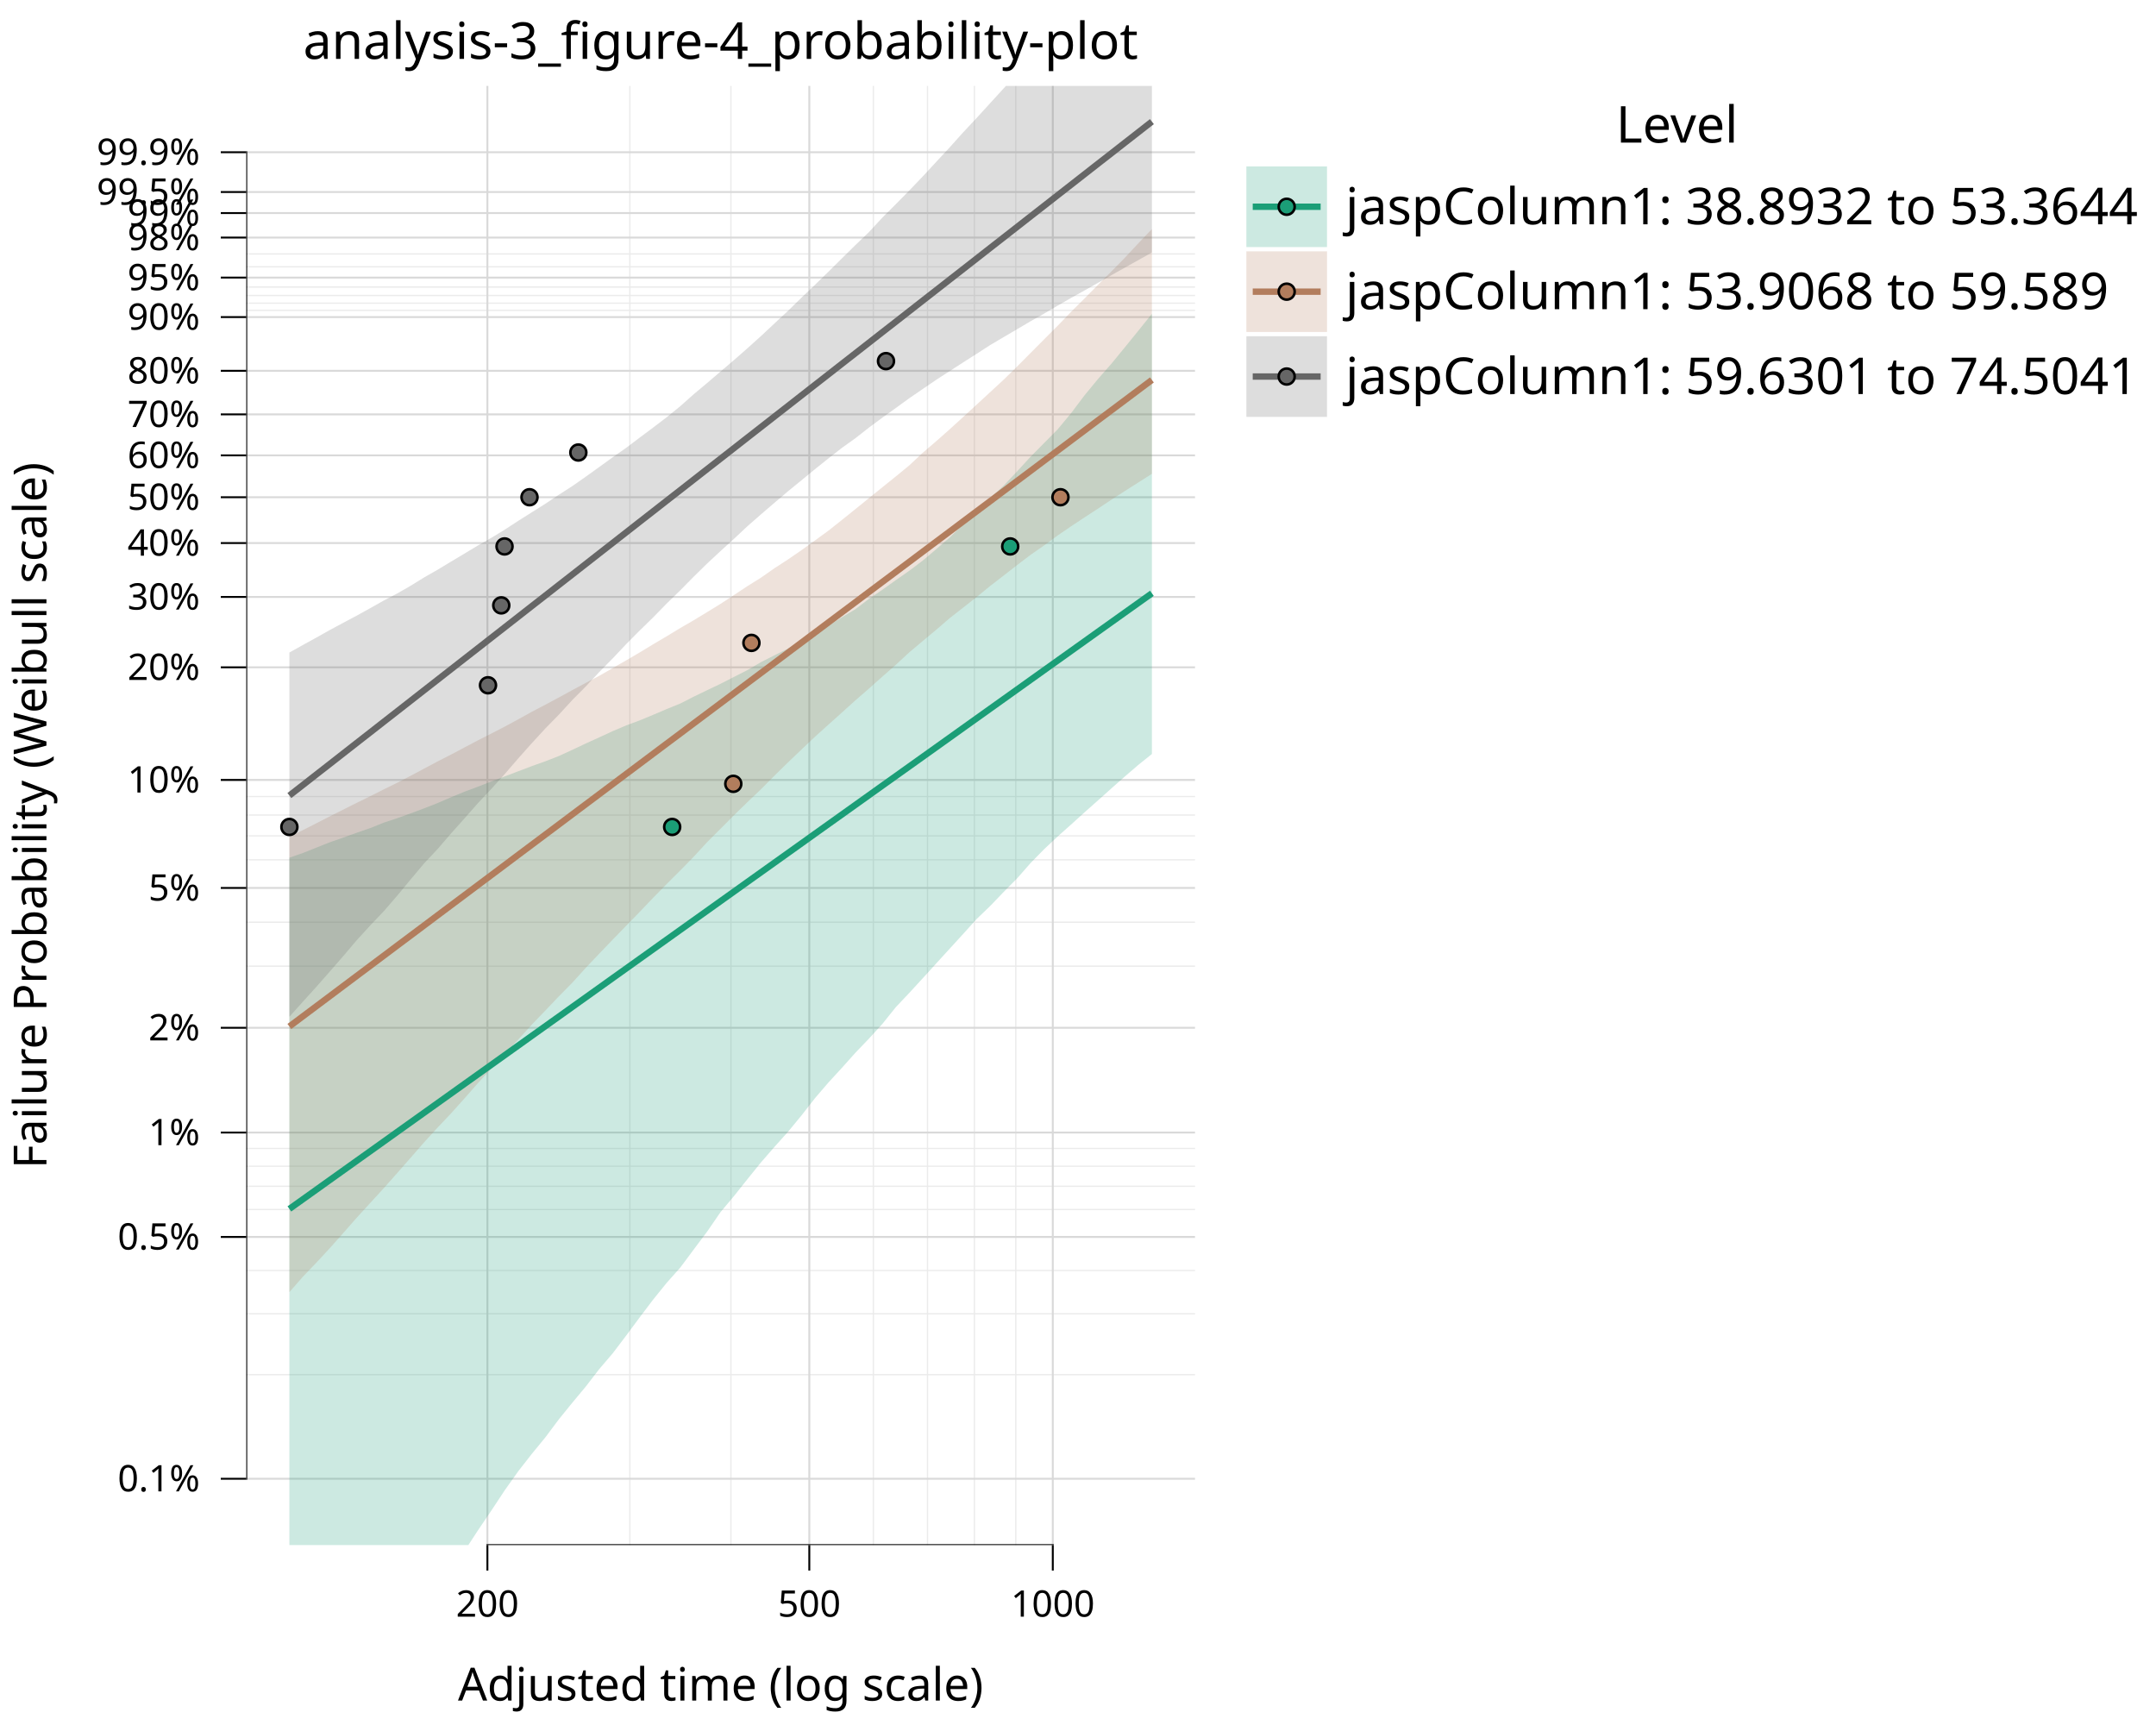
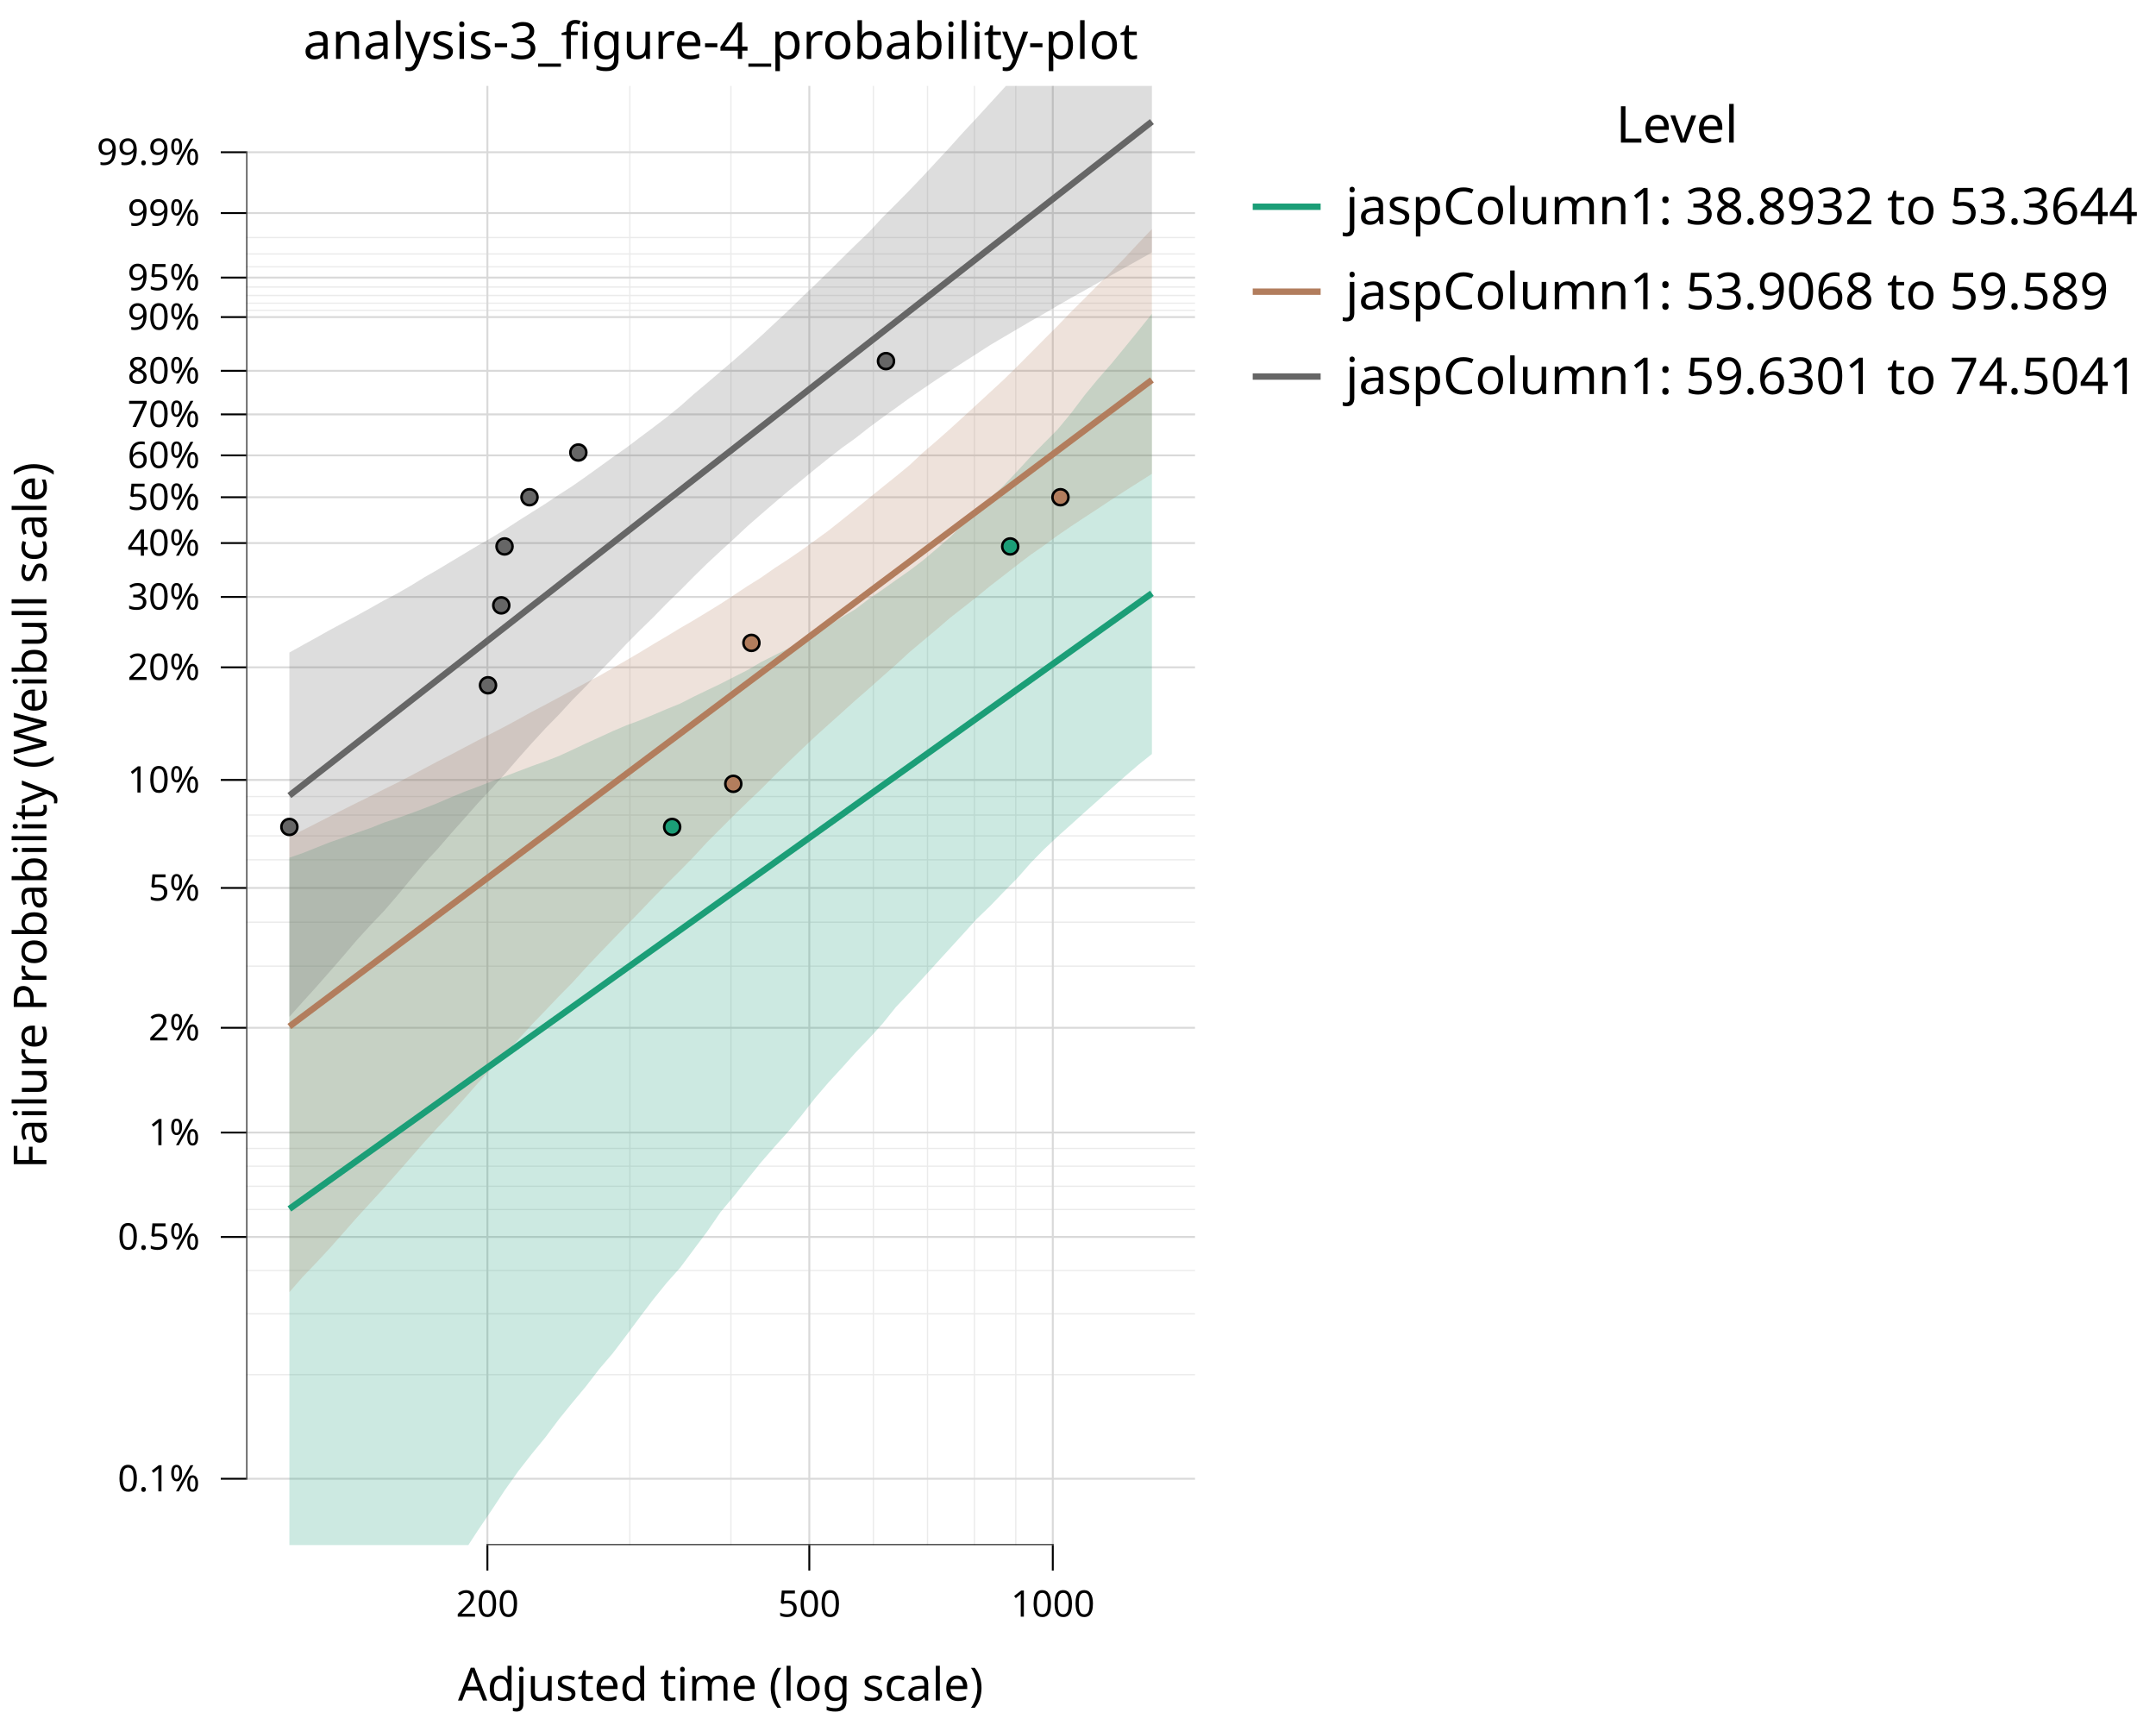
<svg xmlns="http://www.w3.org/2000/svg" class="svglite" data-engine-version="2.0" width="720.00pt" height="576.00pt" viewBox="0 0 720.00 576.00">
  <defs>
    <style type="text/css">
    .svglite line, .svglite polyline, .svglite polygon, .svglite path, .svglite rect, .svglite circle {
      fill: none;
      stroke: #000000;
      stroke-linecap: round;
      stroke-linejoin: round;
      stroke-miterlimit: 10.00;
    }
  </style>
  </defs>
  <rect width="100%" height="100%" style="stroke: none; fill: #FFFFFF;" />
  <defs>
    <clipPath id="cpMC4wMHw3MjAuMDB8MC4wMHw1NzYuMDA=">
      <rect x="0.00" y="0.00" width="720.00" height="576.00" />
    </clipPath>
  </defs>
  <g clip-path="url(#cpMC4wMHw3MjAuMDB8MC4wMHw1NzYuMDA=)">
    <rect x="0" y="0.00" width="720.00" height="576.00" style="stroke-width: 10.67; stroke: none;" />
  </g>
  <defs>
    <clipPath id="cpODIuMjR8Mzk5LjA4fDI4LjY4fDUxNS45Mw==">
      <rect x="82.24" y="28.68" width="316.84" height="487.25" />
    </clipPath>
  </defs>
  <g clip-path="url(#cpODIuMjR8Mzk5LjA4fDI4LjY4fDUxNS45Mw==)">
    <rect x="82.24" y="28.68" width="316.84" height="487.25" style="stroke-width: 10.67; stroke: none;" />
    <polyline points="82.24,459.02 399.08,459.02 " style="stroke-width: 0.43; stroke: #EBEBEB; stroke-linecap: butt;" />
    <polyline points="82.24,438.68 399.08,438.68 " style="stroke-width: 0.43; stroke: #EBEBEB; stroke-linecap: butt;" />
    <polyline points="82.24,424.24 399.08,424.24 " style="stroke-width: 0.43; stroke: #EBEBEB; stroke-linecap: butt;" />
    <polyline points="82.24,403.87 399.08,403.87 " style="stroke-width: 0.43; stroke: #EBEBEB; stroke-linecap: butt;" />
    <polyline points="82.24,396.12 399.08,396.12 " style="stroke-width: 0.43; stroke: #EBEBEB; stroke-linecap: butt;" />
    <polyline points="82.24,389.41 399.08,389.41 " style="stroke-width: 0.43; stroke: #EBEBEB; stroke-linecap: butt;" />
    <polyline points="82.24,383.48 399.08,383.48 " style="stroke-width: 0.43; stroke: #EBEBEB; stroke-linecap: butt;" />
    <polyline points="82.24,322.61 399.08,322.61 " style="stroke-width: 0.43; stroke: #EBEBEB; stroke-linecap: butt;" />
    <polyline points="82.24,307.94 399.08,307.94 " style="stroke-width: 0.43; stroke: #EBEBEB; stroke-linecap: butt;" />
    <polyline points="82.24,287.10 399.08,287.10 " style="stroke-width: 0.43; stroke: #EBEBEB; stroke-linecap: butt;" />
    <polyline points="82.24,279.11 399.08,279.11 " style="stroke-width: 0.43; stroke: #EBEBEB; stroke-linecap: butt;" />
    <polyline points="82.24,272.15 399.08,272.15 " style="stroke-width: 0.43; stroke: #EBEBEB; stroke-linecap: butt;" />
    <polyline points="82.24,265.98 399.08,265.98 " style="stroke-width: 0.43; stroke: #EBEBEB; stroke-linecap: butt;" />
    <polyline points="82.24,199.33 399.08,199.33 " style="stroke-width: 0.43; stroke: #EBEBEB; stroke-linecap: butt;" />
    <polyline points="82.24,138.37 399.08,138.37 " style="stroke-width: 0.43; stroke: #EBEBEB; stroke-linecap: butt;" />
    <polyline points="82.24,103.63 399.08,103.63 " style="stroke-width: 0.43; stroke: #EBEBEB; stroke-linecap: butt;" />
    <polyline points="82.24,101.24 399.08,101.24 " style="stroke-width: 0.43; stroke: #EBEBEB; stroke-linecap: butt;" />
    <polyline points="82.24,98.66 399.08,98.66 " style="stroke-width: 0.43; stroke: #EBEBEB; stroke-linecap: butt;" />
    <polyline points="82.24,95.84 399.08,95.84 " style="stroke-width: 0.43; stroke: #EBEBEB; stroke-linecap: butt;" />
    <polyline points="82.24,92.69 399.08,92.69 " style="stroke-width: 0.43; stroke: #EBEBEB; stroke-linecap: butt;" />
    <polyline points="82.24,89.09 399.08,89.09 " style="stroke-width: 0.43; stroke: #EBEBEB; stroke-linecap: butt;" />
    <polyline points="82.24,84.80 399.08,84.80 " style="stroke-width: 0.43; stroke: #EBEBEB; stroke-linecap: butt;" />
+     <polyline points="82.24,79.32 399.08,79.32 " style="stroke-width: 0.43; stroke: #EBEBEB; stroke-linecap: butt;" />
    <polyline points="210.34,515.93 210.34,28.68 " style="stroke-width: 0.43; stroke: #EBEBEB; stroke-linecap: butt;" />
    <polyline points="244.09,515.93 244.09,28.68 " style="stroke-width: 0.43; stroke: #EBEBEB; stroke-linecap: butt;" />
    <polyline points="291.66,515.93 291.66,28.68 " style="stroke-width: 0.43; stroke: #EBEBEB; stroke-linecap: butt;" />
    <polyline points="309.74,515.93 309.74,28.68 " style="stroke-width: 0.43; stroke: #EBEBEB; stroke-linecap: butt;" />
    <polyline points="325.40,515.93 325.40,28.68 " style="stroke-width: 0.43; stroke: #EBEBEB; stroke-linecap: butt;" />
    <polyline points="339.22,515.93 339.22,28.68 " style="stroke-width: 0.43; stroke: #EBEBEB; stroke-linecap: butt;" />
    <polyline points="82.24,493.78 399.08,493.78 " style="stroke-width: 0.64; stroke: #D9D9D9; stroke-linecap: butt;" />
    <polyline points="82.24,413.03 399.08,413.03 " style="stroke-width: 0.64; stroke: #D9D9D9; stroke-linecap: butt;" />
    <polyline points="82.24,378.17 399.08,378.17 " style="stroke-width: 0.64; stroke: #D9D9D9; stroke-linecap: butt;" />
    <polyline points="82.24,343.19 399.08,343.19 " style="stroke-width: 0.64; stroke: #D9D9D9; stroke-linecap: butt;" />
    <polyline points="82.24,296.50 399.08,296.50 " style="stroke-width: 0.64; stroke: #D9D9D9; stroke-linecap: butt;" />
    <polyline points="82.24,260.43 399.08,260.43 " style="stroke-width: 0.64; stroke: #D9D9D9; stroke-linecap: butt;" />
    <polyline points="82.24,222.83 399.08,222.83 " style="stroke-width: 0.64; stroke: #D9D9D9; stroke-linecap: butt;" />
    <polyline points="82.24,199.33 399.08,199.33 " style="stroke-width: 0.64; stroke: #D9D9D9; stroke-linecap: butt;" />
    <polyline points="82.24,181.33 399.08,181.33 " style="stroke-width: 0.64; stroke: #D9D9D9; stroke-linecap: butt;" />
    <polyline points="82.24,166.03 399.08,166.03 " style="stroke-width: 0.64; stroke: #D9D9D9; stroke-linecap: butt;" />
    <polyline points="82.24,152.05 399.08,152.05 " style="stroke-width: 0.64; stroke: #D9D9D9; stroke-linecap: butt;" />
    <polyline points="82.24,138.37 399.08,138.37 " style="stroke-width: 0.64; stroke: #D9D9D9; stroke-linecap: butt;" />
    <polyline points="82.24,123.82 399.08,123.82 " style="stroke-width: 0.64; stroke: #D9D9D9; stroke-linecap: butt;" />
    <polyline points="82.24,105.88 399.08,105.88 " style="stroke-width: 0.64; stroke: #D9D9D9; stroke-linecap: butt;" />
    <polyline points="82.24,92.69 399.08,92.69 " style="stroke-width: 0.64; stroke: #D9D9D9; stroke-linecap: butt;" />
-     <polyline points="82.24,79.32 399.08,79.32 " style="stroke-width: 0.64; stroke: #D9D9D9; stroke-linecap: butt;" />
    <polyline points="82.24,71.14 399.08,71.14 " style="stroke-width: 0.64; stroke: #D9D9D9; stroke-linecap: butt;" />
-     <polyline points="82.24,64.12 399.08,64.12 " style="stroke-width: 0.64; stroke: #D9D9D9; stroke-linecap: butt;" />
    <polyline points="82.24,50.83 399.08,50.83 " style="stroke-width: 0.64; stroke: #D9D9D9; stroke-linecap: butt;" />
    <polyline points="162.77,515.93 162.77,28.68 " style="stroke-width: 0.64; stroke: #D9D9D9; stroke-linecap: butt;" />
    <polyline points="270.27,515.93 270.27,28.68 " style="stroke-width: 0.64; stroke: #D9D9D9; stroke-linecap: butt;" />
    <polyline points="351.58,515.93 351.58,28.68 " style="stroke-width: 0.64; stroke: #D9D9D9; stroke-linecap: butt;" />
    <polygon points="96.64,286.40 101.14,284.83 105.64,283.04 110.14,281.25 114.64,279.68 119.14,278.06 123.64,276.51 128.14,274.70 132.64,273.21 137.14,271.60 141.64,269.92 146.14,268.15 150.64,266.20 155.15,264.35 159.65,262.67 164.15,260.91 168.65,259.22 173.15,257.50 177.65,255.80 182.15,254.19 186.65,252.44 191.15,250.37 195.65,248.24 200.15,246.20 204.65,244.12 209.15,242.21 213.65,240.54 218.15,238.68 222.65,236.76 227.16,234.93 231.66,232.63 236.16,230.46 240.66,228.31 245.16,226.01 249.66,223.72 254.16,221.08 258.66,218.80 263.16,216.56 267.66,213.89 272.16,211.61 276.66,208.86 281.16,206.12 285.66,203.42 290.16,199.99 294.66,196.93 299.17,193.71 303.67,190.57 308.17,187.17 312.67,183.36 317.17,179.46 321.67,175.04 326.17,171.37 330.67,166.32 335.17,162.15 339.67,157.40 344.17,152.50 348.67,147.95 353.17,143.41 357.67,137.99 362.17,132.02 366.67,126.56 371.18,121.42 375.68,115.93 380.18,110.39 384.68,104.79 384.68,251.78 380.18,255.38 375.68,259.25 371.18,263.23 366.67,267.27 362.17,271.26 357.67,275.34 353.17,279.35 348.67,283.58 344.17,288.17 339.67,293.30 335.17,297.84 330.67,302.53 326.17,306.85 321.67,311.83 317.17,316.76 312.67,321.68 308.17,326.63 303.67,331.53 299.17,336.29 294.66,341.91 290.16,346.84 285.66,351.53 281.16,356.56 276.66,361.46 272.16,366.70 267.66,372.46 263.16,377.92 258.66,382.93 254.16,388.10 249.66,393.67 245.16,399.33 240.66,404.69 236.16,411.24 231.66,417.24 227.16,423.28 222.65,428.35 218.15,433.91 213.65,439.85 209.15,445.92 204.65,451.85 200.15,457.12 195.65,462.95 191.15,468.36 186.65,473.90 182.15,479.92 177.65,485.41 173.15,491.16 168.65,497.49 164.15,504.30 159.65,510.95 155.15,517.85 150.64,524.27 146.14,529.63 141.64,535.43 137.14,542.09 132.64,549.20 128.14,555.81 123.64,562.01 119.14,568.28 114.64,574.06 110.14,580.61 105.64,587.20 101.14,593.83 96.64,600.25 " style="stroke-width: 0.00; stroke: none; stroke-linecap: butt; fill: #1B9E77; fill-opacity: 0.22;" />
    <polyline points="96.64,286.40 101.14,284.83 105.64,283.04 110.14,281.25 114.64,279.68 119.14,278.06 123.64,276.51 128.14,274.70 132.64,273.21 137.14,271.60 141.64,269.92 146.14,268.15 150.64,266.20 155.15,264.35 159.65,262.67 164.15,260.91 168.65,259.22 173.15,257.50 177.65,255.80 182.15,254.19 186.65,252.44 191.15,250.37 195.65,248.24 200.15,246.20 204.65,244.12 209.15,242.21 213.65,240.54 218.15,238.68 222.65,236.76 227.16,234.93 231.66,232.63 236.16,230.46 240.66,228.31 245.16,226.01 249.66,223.72 254.16,221.08 258.66,218.80 263.16,216.56 267.66,213.89 272.16,211.61 276.66,208.86 281.16,206.12 285.66,203.42 290.16,199.99 294.66,196.93 299.17,193.71 303.67,190.57 308.17,187.17 312.67,183.36 317.17,179.46 321.67,175.04 326.17,171.37 330.67,166.32 335.17,162.15 339.67,157.40 344.17,152.50 348.67,147.95 353.17,143.41 357.67,137.99 362.17,132.02 366.67,126.56 371.18,121.42 375.68,115.93 380.18,110.39 384.68,104.79 " style="stroke-width: 1.07; stroke: none; stroke-linecap: butt;" />
    <polyline points="384.68,251.78 380.18,255.38 375.68,259.25 371.18,263.23 366.67,267.27 362.17,271.26 357.67,275.34 353.17,279.35 348.67,283.58 344.17,288.17 339.67,293.30 335.17,297.84 330.67,302.53 326.17,306.85 321.67,311.83 317.17,316.76 312.67,321.68 308.17,326.63 303.67,331.53 299.17,336.29 294.66,341.91 290.16,346.84 285.66,351.53 281.16,356.56 276.66,361.46 272.16,366.70 267.66,372.46 263.16,377.92 258.66,382.93 254.16,388.10 249.66,393.67 245.16,399.33 240.66,404.69 236.16,411.24 231.66,417.24 227.16,423.28 222.65,428.35 218.15,433.91 213.65,439.85 209.15,445.92 204.65,451.85 200.15,457.12 195.65,462.95 191.15,468.36 186.65,473.90 182.15,479.92 177.65,485.41 173.15,491.16 168.65,497.49 164.15,504.30 159.65,510.95 155.15,517.85 150.64,524.27 146.14,529.63 141.64,535.43 137.14,542.09 132.64,549.20 128.14,555.81 123.64,562.01 119.14,568.28 114.64,574.06 110.14,580.61 105.64,587.20 101.14,593.83 96.64,600.25 " style="stroke-width: 1.07; stroke: none; stroke-linecap: butt;" />
    <polygon points="96.64,279.37 101.14,277.19 105.64,274.90 110.14,272.59 114.64,270.33 119.14,268.07 123.64,265.86 128.14,263.59 132.64,261.38 137.14,259.04 141.64,256.64 146.14,254.25 150.64,251.95 155.15,249.56 159.65,247.19 164.15,244.90 168.65,242.58 173.15,240.14 177.65,237.65 182.15,235.29 186.65,232.88 191.15,230.42 195.65,228.01 200.15,225.65 204.65,223.07 209.15,220.48 213.65,217.85 218.15,215.11 222.65,212.46 227.16,209.72 231.66,207.11 236.16,204.38 240.66,201.62 245.16,198.66 249.66,195.68 254.16,192.87 258.66,189.72 263.16,186.80 267.66,183.71 272.16,180.47 276.66,177.19 281.16,173.62 285.66,170.00 290.16,166.35 294.66,162.71 299.17,159.08 303.67,155.38 308.17,151.17 312.67,147.31 317.17,143.33 321.67,139.22 326.17,135.09 330.67,130.94 335.17,126.79 339.67,122.38 344.17,117.85 348.67,113.32 353.17,108.82 357.67,104.15 362.17,99.68 366.67,95.13 371.18,90.61 375.68,86.03 380.18,81.20 384.68,76.49 384.68,158.22 380.18,161.08 375.68,163.94 371.18,166.84 366.67,169.84 362.17,172.77 357.67,175.75 353.17,178.83 348.67,182.14 344.17,185.26 339.67,188.69 335.17,192.19 330.67,195.66 326.17,199.34 321.67,202.87 317.17,206.39 312.67,210.27 308.17,214.03 303.67,217.81 299.17,221.98 294.66,225.93 290.16,229.95 285.66,233.85 281.16,237.93 276.66,241.95 272.16,246.01 267.66,250.27 263.16,254.57 258.66,258.99 254.16,263.51 249.66,267.79 245.16,272.18 240.66,276.69 236.16,281.19 231.66,286.08 227.16,290.68 222.65,295.17 218.15,299.75 213.65,304.47 209.15,309.09 204.65,313.72 200.15,318.40 195.65,323.14 191.15,328.11 186.65,332.67 182.15,337.40 177.65,342.08 173.15,347.02 168.65,351.92 164.15,356.68 159.65,361.62 155.15,366.73 150.64,371.76 146.14,376.51 141.64,381.43 137.14,386.58 132.64,391.70 128.14,396.78 123.64,401.68 119.14,406.60 114.64,411.72 110.14,416.78 105.64,421.63 101.14,426.32 96.64,431.46 " style="stroke-width: 0.00; stroke: none; stroke-linecap: butt; fill: #B27D5D; fill-opacity: 0.22;" />
    <polyline points="96.64,279.37 101.14,277.19 105.64,274.90 110.14,272.59 114.64,270.33 119.14,268.07 123.64,265.86 128.14,263.59 132.64,261.38 137.14,259.04 141.64,256.64 146.14,254.25 150.64,251.95 155.15,249.56 159.65,247.19 164.15,244.90 168.65,242.58 173.15,240.14 177.65,237.65 182.15,235.29 186.65,232.88 191.15,230.42 195.65,228.01 200.15,225.65 204.65,223.07 209.15,220.48 213.65,217.85 218.15,215.11 222.65,212.46 227.16,209.72 231.66,207.11 236.16,204.38 240.66,201.62 245.16,198.66 249.66,195.68 254.16,192.87 258.66,189.72 263.16,186.80 267.66,183.71 272.16,180.47 276.66,177.19 281.16,173.62 285.66,170.00 290.16,166.35 294.66,162.71 299.17,159.08 303.67,155.38 308.17,151.17 312.67,147.31 317.17,143.33 321.67,139.22 326.17,135.09 330.67,130.94 335.17,126.79 339.67,122.38 344.17,117.85 348.67,113.32 353.17,108.82 357.67,104.15 362.17,99.68 366.67,95.13 371.18,90.61 375.68,86.03 380.18,81.20 384.68,76.49 " style="stroke-width: 1.07; stroke: none; stroke-linecap: butt;" />
    <polyline points="384.68,158.22 380.18,161.08 375.68,163.94 371.18,166.84 366.67,169.84 362.17,172.77 357.67,175.75 353.17,178.83 348.67,182.14 344.17,185.26 339.67,188.69 335.17,192.19 330.67,195.66 326.17,199.34 321.67,202.87 317.17,206.39 312.67,210.27 308.17,214.03 303.67,217.81 299.17,221.98 294.66,225.93 290.16,229.95 285.66,233.85 281.16,237.93 276.66,241.95 272.16,246.01 267.66,250.27 263.16,254.57 258.66,258.99 254.16,263.51 249.66,267.79 245.16,272.18 240.66,276.69 236.16,281.19 231.66,286.08 227.16,290.68 222.65,295.17 218.15,299.75 213.65,304.47 209.15,309.09 204.65,313.72 200.15,318.40 195.65,323.14 191.15,328.11 186.65,332.67 182.15,337.40 177.65,342.08 173.15,347.02 168.65,351.92 164.15,356.68 159.65,361.62 155.15,366.73 150.64,371.76 146.14,376.51 141.64,381.43 137.14,386.58 132.64,391.70 128.14,396.78 123.64,401.68 119.14,406.60 114.64,411.72 110.14,416.78 105.64,421.63 101.14,426.32 96.64,431.46 " style="stroke-width: 1.07; stroke: none; stroke-linecap: butt;" />
    <polygon points="96.64,217.89 101.14,215.38 105.64,212.90 110.14,210.37 114.64,207.96 119.14,205.56 123.64,203.07 128.14,200.54 132.64,198.18 137.14,195.59 141.64,192.81 146.14,190.24 150.64,187.52 155.15,184.83 159.65,182.11 164.15,179.55 168.65,176.80 173.15,173.87 177.65,171.03 182.15,168.20 186.65,165.19 191.15,162.30 195.65,159.15 200.15,155.92 204.65,152.66 209.15,149.51 213.65,146.11 218.15,142.75 222.65,139.31 227.16,135.65 231.66,131.65 236.16,127.88 240.66,124.03 245.16,120.20 249.66,116.24 254.16,112.19 258.66,107.98 263.16,103.79 267.66,99.40 272.16,95.11 276.66,90.74 281.16,86.27 285.66,81.84 290.16,77.53 294.66,72.67 299.17,68.17 303.67,63.60 308.17,58.90 312.67,54.03 317.17,49.19 321.67,44.17 326.17,39.37 330.67,34.44 335.17,29.52 339.67,24.55 344.17,19.67 348.67,14.63 353.17,9.61 357.67,4.53 362.17,2.77 366.67,2.77 371.18,2.77 375.68,2.77 380.18,2.77 384.68,2.77 384.68,84.30 380.18,86.84 375.68,89.34 371.18,91.88 366.67,94.44 362.17,96.99 357.67,99.49 353.17,102.07 348.67,104.73 344.17,107.27 339.67,109.92 335.17,112.56 330.67,115.22 326.17,118.13 321.67,120.99 317.17,123.90 312.67,126.81 308.17,129.88 303.67,132.96 299.17,136.23 294.66,139.47 290.16,142.80 285.66,146.33 281.16,149.55 276.66,153.06 272.16,156.67 267.66,160.37 263.16,164.04 258.66,167.86 254.16,171.73 249.66,175.66 245.16,179.88 240.66,183.97 236.16,188.16 231.66,192.57 227.16,197.13 222.65,201.52 218.15,206.13 213.65,210.52 209.15,215.05 204.65,219.81 200.15,224.37 195.65,229.18 191.15,233.72 186.65,238.62 182.15,243.21 177.65,248.10 173.15,253.15 168.65,258.36 164.15,263.35 159.65,268.13 155.15,273.24 150.64,278.28 146.14,283.50 141.64,288.29 137.14,293.65 132.64,299.09 128.14,304.30 123.64,309.01 119.14,313.94 114.64,319.24 110.14,324.41 105.64,329.52 101.14,334.49 96.64,339.51 " style="stroke-width: 0.00; stroke: none; stroke-linecap: butt; fill: #666666; fill-opacity: 0.22;" />
    <polyline points="96.64,217.89 101.14,215.38 105.64,212.90 110.14,210.37 114.64,207.96 119.14,205.56 123.64,203.07 128.14,200.54 132.64,198.18 137.14,195.59 141.64,192.81 146.14,190.24 150.64,187.52 155.15,184.83 159.65,182.11 164.15,179.55 168.65,176.80 173.15,173.87 177.65,171.03 182.15,168.20 186.65,165.19 191.15,162.30 195.65,159.15 200.15,155.92 204.65,152.66 209.15,149.51 213.65,146.11 218.15,142.75 222.65,139.31 227.16,135.65 231.66,131.65 236.16,127.88 240.66,124.03 245.16,120.20 249.66,116.24 254.16,112.19 258.66,107.98 263.16,103.79 267.66,99.40 272.16,95.11 276.66,90.74 281.16,86.27 285.66,81.84 290.16,77.53 294.66,72.67 299.17,68.17 303.67,63.60 308.17,58.90 312.67,54.03 317.17,49.19 321.67,44.17 326.17,39.37 330.67,34.44 335.17,29.52 339.67,24.55 344.17,19.67 348.67,14.63 353.17,9.61 357.67,4.53 362.17,2.77 366.67,2.77 371.18,2.77 375.68,2.77 380.18,2.77 384.68,2.77 " style="stroke-width: 1.07; stroke: none; stroke-linecap: butt;" />
    <polyline points="384.68,84.30 380.18,86.84 375.68,89.34 371.18,91.88 366.67,94.44 362.17,96.99 357.67,99.49 353.17,102.07 348.67,104.73 344.17,107.27 339.67,109.92 335.17,112.56 330.67,115.22 326.17,118.13 321.67,120.99 317.17,123.90 312.67,126.81 308.17,129.88 303.67,132.96 299.17,136.23 294.66,139.47 290.16,142.80 285.66,146.33 281.16,149.55 276.66,153.06 272.16,156.67 267.66,160.37 263.16,164.04 258.66,167.86 254.16,171.73 249.66,175.66 245.16,179.88 240.66,183.97 236.16,188.16 231.66,192.57 227.16,197.13 222.65,201.52 218.15,206.13 213.65,210.52 209.15,215.05 204.65,219.81 200.15,224.37 195.65,229.18 191.15,233.72 186.65,238.62 182.15,243.21 177.65,248.10 173.15,253.15 168.65,258.36 164.15,263.35 159.65,268.13 155.15,273.24 150.64,278.28 146.14,283.50 141.64,288.29 137.14,293.65 132.64,299.09 128.14,304.30 123.64,309.01 119.14,313.94 114.64,319.24 110.14,324.41 105.64,329.52 101.14,334.49 96.64,339.51 " style="stroke-width: 1.07; stroke: none; stroke-linecap: butt;" />
    <polyline points="96.64,403.67 101.14,400.46 105.64,397.25 110.14,394.03 114.64,390.82 119.14,387.61 123.64,384.40 128.14,381.19 132.64,377.97 137.14,374.76 141.64,371.55 146.14,368.34 150.64,365.13 155.15,361.91 159.65,358.70 164.15,355.49 168.65,352.28 173.15,349.07 177.65,345.85 182.15,342.64 186.65,339.43 191.15,336.22 195.65,333.01 200.15,329.80 204.65,326.58 209.15,323.37 213.65,320.16 218.15,316.95 222.65,313.74 227.16,310.52 231.66,307.31 236.16,304.10 240.66,300.89 245.16,297.68 249.66,294.46 254.16,291.25 258.66,288.04 263.16,284.83 267.66,281.62 272.16,278.40 276.66,275.19 281.16,271.98 285.66,268.77 290.16,265.56 294.66,262.34 299.17,259.13 303.67,255.92 308.17,252.71 312.67,249.50 317.17,246.29 321.67,243.07 326.17,239.86 330.67,236.65 335.17,233.44 339.67,230.23 344.17,227.01 348.67,223.80 353.17,220.59 357.67,217.38 362.17,214.17 366.67,210.95 371.18,207.74 375.68,204.53 380.18,201.32 384.68,198.11 " style="stroke-width: 2.13; stroke: #1B9E77; stroke-linecap: butt;" />
    <polyline points="96.64,342.75 101.14,339.37 105.64,336.00 110.14,332.63 114.64,329.25 119.14,325.88 123.64,322.51 128.14,319.14 132.64,315.76 137.14,312.39 141.64,309.02 146.14,305.64 150.64,302.27 155.15,298.90 159.65,295.52 164.15,292.15 168.65,288.78 173.15,285.40 177.65,282.03 182.15,278.66 186.65,275.29 191.15,271.91 195.65,268.54 200.15,265.17 204.65,261.79 209.15,258.42 213.65,255.05 218.15,251.67 222.65,248.30 227.16,244.93 231.66,241.55 236.16,238.18 240.66,234.81 245.16,231.44 249.66,228.06 254.16,224.69 258.66,221.32 263.16,217.94 267.66,214.57 272.16,211.20 276.66,207.82 281.16,204.45 285.66,201.08 290.16,197.70 294.66,194.33 299.17,190.96 303.67,187.59 308.17,184.21 312.67,180.84 317.17,177.47 321.67,174.09 326.17,170.72 330.67,167.35 335.17,163.97 339.67,160.60 344.17,157.23 348.67,153.85 353.17,150.48 357.67,147.11 362.17,143.74 366.67,140.36 371.18,136.99 375.68,133.62 380.18,130.24 384.68,126.87 " style="stroke-width: 2.13; stroke: #B27D5D; stroke-linecap: butt;" />
    <polyline points="96.64,265.64 101.14,262.13 105.64,258.61 110.14,255.10 114.64,251.58 119.14,248.06 123.64,244.55 128.14,241.03 132.64,237.52 137.14,234.00 141.64,230.48 146.14,226.97 150.64,223.45 155.15,219.93 159.65,216.42 164.15,212.90 168.65,209.39 173.15,205.87 177.65,202.35 182.15,198.84 186.65,195.32 191.15,191.81 195.65,188.29 200.15,184.77 204.65,181.26 209.15,177.74 213.65,174.22 218.15,170.71 222.65,167.19 227.16,163.68 231.66,160.16 236.16,156.64 240.66,153.13 245.16,149.61 249.66,146.09 254.16,142.58 258.66,139.06 263.16,135.55 267.66,132.03 272.16,128.51 276.66,125.00 281.16,121.48 285.66,117.97 290.16,114.45 294.66,110.93 299.17,107.42 303.67,103.90 308.17,100.38 312.67,96.87 317.17,93.35 321.67,89.84 326.17,86.32 330.67,82.80 335.17,79.29 339.67,75.77 344.17,72.25 348.67,68.74 353.17,65.22 357.67,61.71 362.17,58.19 366.67,54.67 371.18,51.16 375.68,47.64 380.18,44.13 384.68,40.61 " style="stroke-width: 2.13; stroke: #666666; stroke-linecap: butt;" />
    <circle cx="224.47" cy="276.13" r="2.67" style="stroke-width: 0.85; fill: #1B9E77;" />
    <circle cx="337.36" cy="182.46" r="2.67" style="stroke-width: 0.85; fill: #1B9E77;" />
    <circle cx="244.89" cy="261.73" r="2.67" style="stroke-width: 0.85; fill: #B27D5D;" />
    <circle cx="250.94" cy="214.67" r="2.67" style="stroke-width: 0.85; fill: #B27D5D;" />
    <circle cx="354.14" cy="166.03" r="2.67" style="stroke-width: 0.85; fill: #B27D5D;" />
    <circle cx="96.64" cy="276.13" r="2.67" style="stroke-width: 0.85; fill: #666666;" />
    <circle cx="162.97" cy="228.82" r="2.67" style="stroke-width: 0.85; fill: #666666;" />
    <circle cx="167.40" cy="202.14" r="2.67" style="stroke-width: 0.85; fill: #666666;" />
    <circle cx="168.49" cy="182.46" r="2.67" style="stroke-width: 0.85; fill: #666666;" />
    <circle cx="176.83" cy="166.03" r="2.67" style="stroke-width: 0.85; fill: #666666;" />
    <circle cx="193.14" cy="151.10" r="2.67" style="stroke-width: 0.85; fill: #666666;" />
    <circle cx="295.88" cy="120.58" r="2.67" style="stroke-width: 0.85; fill: #666666;" />
    <line x1="162.45" y1="515.93" x2="351.90" y2="515.93" style="stroke-width: 0.64; stroke-linecap: butt;" />
    <line x1="82.24" y1="494.10" x2="82.24" y2="50.51" style="stroke-width: 0.64; stroke-linecap: butt;" />
    <rect x="82.24" y="28.68" width="316.84" height="487.25" style="stroke-width: 0.00; stroke: none;" />
  </g>
  <g clip-path="url(#cpMC4wMHw3MjAuMDB8MC4wMHw1NzYuMDA=)">
    <polyline points="82.24,515.93 82.24,28.68 " style="stroke-width: 0.00; stroke: none; stroke-linecap: butt;" />
    <text x="66.76" y="497.99" text-anchor="end" style="font-size: 12.24px; font-family: sans;" textLength="34.70px" lengthAdjust="spacingAndGlyphs">  0.1%</text>
    <text x="66.76" y="417.24" text-anchor="end" style="font-size: 12.24px; font-family: sans;" textLength="34.70px" lengthAdjust="spacingAndGlyphs">  0.5%</text>
    <text x="66.76" y="382.39" text-anchor="end" style="font-size: 12.24px; font-family: sans;" textLength="31.29px" lengthAdjust="spacingAndGlyphs">    1%</text>
    <text x="66.76" y="347.40" text-anchor="end" style="font-size: 12.24px; font-family: sans;" textLength="31.29px" lengthAdjust="spacingAndGlyphs">    2%</text>
    <text x="66.76" y="300.71" text-anchor="end" style="font-size: 12.24px; font-family: sans;" textLength="31.29px" lengthAdjust="spacingAndGlyphs">    5%</text>
    <text x="66.76" y="264.64" text-anchor="end" style="font-size: 12.24px; font-family: sans;" textLength="34.70px" lengthAdjust="spacingAndGlyphs">   10%</text>
    <text x="66.76" y="227.04" text-anchor="end" style="font-size: 12.24px; font-family: sans;" textLength="34.70px" lengthAdjust="spacingAndGlyphs">   20%</text>
    <text x="66.76" y="203.54" text-anchor="end" style="font-size: 12.24px; font-family: sans;" textLength="34.70px" lengthAdjust="spacingAndGlyphs">   30%</text>
    <text x="66.76" y="185.54" text-anchor="end" style="font-size: 12.24px; font-family: sans;" textLength="34.70px" lengthAdjust="spacingAndGlyphs">   40%</text>
    <text x="66.76" y="170.24" text-anchor="end" style="font-size: 12.24px; font-family: sans;" textLength="34.70px" lengthAdjust="spacingAndGlyphs">   50%</text>
    <text x="66.76" y="156.26" text-anchor="end" style="font-size: 12.24px; font-family: sans;" textLength="34.70px" lengthAdjust="spacingAndGlyphs">   60%</text>
    <text x="66.76" y="142.58" text-anchor="end" style="font-size: 12.24px; font-family: sans;" textLength="34.70px" lengthAdjust="spacingAndGlyphs">   70%</text>
    <text x="66.76" y="128.03" text-anchor="end" style="font-size: 12.24px; font-family: sans;" textLength="34.70px" lengthAdjust="spacingAndGlyphs">   80%</text>
    <text x="66.76" y="110.09" text-anchor="end" style="font-size: 12.24px; font-family: sans;" textLength="34.70px" lengthAdjust="spacingAndGlyphs">   90%</text>
    <text x="66.76" y="96.90" text-anchor="end" style="font-size: 12.24px; font-family: sans;" textLength="34.70px" lengthAdjust="spacingAndGlyphs">   95%</text>
-     <text x="66.76" y="83.53" text-anchor="end" style="font-size: 12.24px; font-family: sans;" textLength="34.70px" lengthAdjust="spacingAndGlyphs">   98%</text>
    <text x="66.76" y="75.35" text-anchor="end" style="font-size: 12.24px; font-family: sans;" textLength="34.70px" lengthAdjust="spacingAndGlyphs">   99%</text>
-     <text x="66.76" y="68.33" text-anchor="end" style="font-size: 12.24px; font-family: sans;" textLength="38.11px" lengthAdjust="spacingAndGlyphs"> 99.5%</text>
    <text x="66.76" y="55.04" text-anchor="end" style="font-size: 12.24px; font-family: sans;" textLength="38.11px" lengthAdjust="spacingAndGlyphs"> 99.9%</text>
    <polyline points="73.73,493.78 82.24,493.78 " style="stroke-width: 0.64; stroke-linecap: butt;" />
    <polyline points="73.73,413.03 82.24,413.03 " style="stroke-width: 0.64; stroke-linecap: butt;" />
    <polyline points="73.73,378.17 82.24,378.17 " style="stroke-width: 0.64; stroke-linecap: butt;" />
    <polyline points="73.73,343.19 82.24,343.19 " style="stroke-width: 0.64; stroke-linecap: butt;" />
    <polyline points="73.73,296.50 82.24,296.50 " style="stroke-width: 0.64; stroke-linecap: butt;" />
    <polyline points="73.73,260.43 82.24,260.43 " style="stroke-width: 0.64; stroke-linecap: butt;" />
    <polyline points="73.73,222.83 82.24,222.83 " style="stroke-width: 0.64; stroke-linecap: butt;" />
    <polyline points="73.73,199.33 82.24,199.33 " style="stroke-width: 0.64; stroke-linecap: butt;" />
    <polyline points="73.73,181.33 82.24,181.33 " style="stroke-width: 0.64; stroke-linecap: butt;" />
    <polyline points="73.73,166.03 82.24,166.03 " style="stroke-width: 0.64; stroke-linecap: butt;" />
    <polyline points="73.73,152.05 82.24,152.05 " style="stroke-width: 0.64; stroke-linecap: butt;" />
    <polyline points="73.73,138.37 82.24,138.37 " style="stroke-width: 0.64; stroke-linecap: butt;" />
    <polyline points="73.73,123.82 82.24,123.82 " style="stroke-width: 0.64; stroke-linecap: butt;" />
    <polyline points="73.73,105.88 82.24,105.88 " style="stroke-width: 0.64; stroke-linecap: butt;" />
    <polyline points="73.73,92.69 82.24,92.69 " style="stroke-width: 0.64; stroke-linecap: butt;" />
-     <polyline points="73.73,79.32 82.24,79.32 " style="stroke-width: 0.64; stroke-linecap: butt;" />
    <polyline points="73.73,71.14 82.24,71.14 " style="stroke-width: 0.64; stroke-linecap: butt;" />
-     <polyline points="73.73,64.12 82.24,64.12 " style="stroke-width: 0.64; stroke-linecap: butt;" />
    <polyline points="73.73,50.83 82.24,50.83 " style="stroke-width: 0.64; stroke-linecap: butt;" />
    <polyline points="82.24,515.93 399.08,515.93 " style="stroke-width: 0.00; stroke: none; stroke-linecap: butt;" />
    <polyline points="162.77,524.43 162.77,515.93 " style="stroke-width: 0.64; stroke-linecap: butt;" />
    <polyline points="270.27,524.43 270.27,515.93 " style="stroke-width: 0.64; stroke-linecap: butt;" />
    <polyline points="351.58,524.43 351.58,515.93 " style="stroke-width: 0.64; stroke-linecap: butt;" />
    <text x="162.77" y="539.83" text-anchor="middle" style="font-size: 12.24px; font-family: sans;" textLength="27.22px" lengthAdjust="spacingAndGlyphs">  200</text>
    <text x="270.27" y="539.83" text-anchor="middle" style="font-size: 12.24px; font-family: sans;" textLength="27.22px" lengthAdjust="spacingAndGlyphs">  500</text>
    <text x="351.58" y="539.83" text-anchor="middle" style="font-size: 12.24px; font-family: sans;" textLength="30.63px" lengthAdjust="spacingAndGlyphs"> 1000</text>
    <text x="240.66" y="567.84" text-anchor="middle" style="font-size: 15.30px; font-family: sans;" textLength="167.54px" lengthAdjust="spacingAndGlyphs">Adjusted time (log scale)</text>
    <text transform="translate(15.51,272.30) rotate(-90)" text-anchor="middle" style="font-size: 15.30px; font-family: sans;" textLength="227.03px" lengthAdjust="spacingAndGlyphs">Failure Probability (Weibull scale)</text>
    <text x="560.04" y="47.62" text-anchor="middle" style="font-size: 17.00px; font-family: sans;" textLength="40.65px" lengthAdjust="spacingAndGlyphs">Level</text>
-     <rect x="416.23" y="55.57" width="26.93" height="26.93" style="stroke-width: 1.07; stroke: none; stroke-linecap: butt; fill: #1B9E77; fill-opacity: 0.22;" />
    <line x1="418.35" y1="69.04" x2="441.03" y2="69.04" style="stroke-width: 2.13; stroke: #1B9E77; stroke-linecap: butt;" />
-     <circle cx="429.69" cy="69.04" r="2.67" style="stroke-width: 0.85; fill: #1B9E77;" />
-     <rect x="416.23" y="83.92" width="26.93" height="26.93" style="stroke-width: 1.07; stroke: none; stroke-linecap: butt; fill: #B27D5D; fill-opacity: 0.22;" />
    <line x1="418.35" y1="97.39" x2="441.03" y2="97.39" style="stroke-width: 2.13; stroke: #B27D5D; stroke-linecap: butt;" />
-     <circle cx="429.69" cy="97.39" r="2.67" style="stroke-width: 0.85; fill: #B27D5D;" />
-     <rect x="416.23" y="112.27" width="26.93" height="26.93" style="stroke-width: 1.07; stroke: none; stroke-linecap: butt; fill: #666666; fill-opacity: 0.22;" />
    <line x1="418.35" y1="125.73" x2="441.03" y2="125.73" style="stroke-width: 2.13; stroke: #666666; stroke-linecap: butt;" />
-     <circle cx="429.69" cy="125.73" r="2.67" style="stroke-width: 0.85; fill: #666666;" />
    <text x="449.34" y="74.89" style="font-size: 17.00px; font-family: sans;" textLength="255.21px" lengthAdjust="spacingAndGlyphs">jaspColumn1: 38.8932 to 53.3644</text>
    <text x="449.34" y="103.24" style="font-size: 17.00px; font-family: sans;" textLength="245.76px" lengthAdjust="spacingAndGlyphs">jaspColumn1: 53.9068 to 59.589</text>
    <text x="449.34" y="131.58" style="font-size: 17.00px; font-family: sans;" textLength="255.21px" lengthAdjust="spacingAndGlyphs">jaspColumn1: 59.6301 to 74.5041</text>
    <text x="240.66" y="19.67" text-anchor="middle" style="font-size: 17.00px; font-family: sans;" textLength="263.66px" lengthAdjust="spacingAndGlyphs">analysis-3_figure-4_probability-plot</text>
  </g>
</svg>
